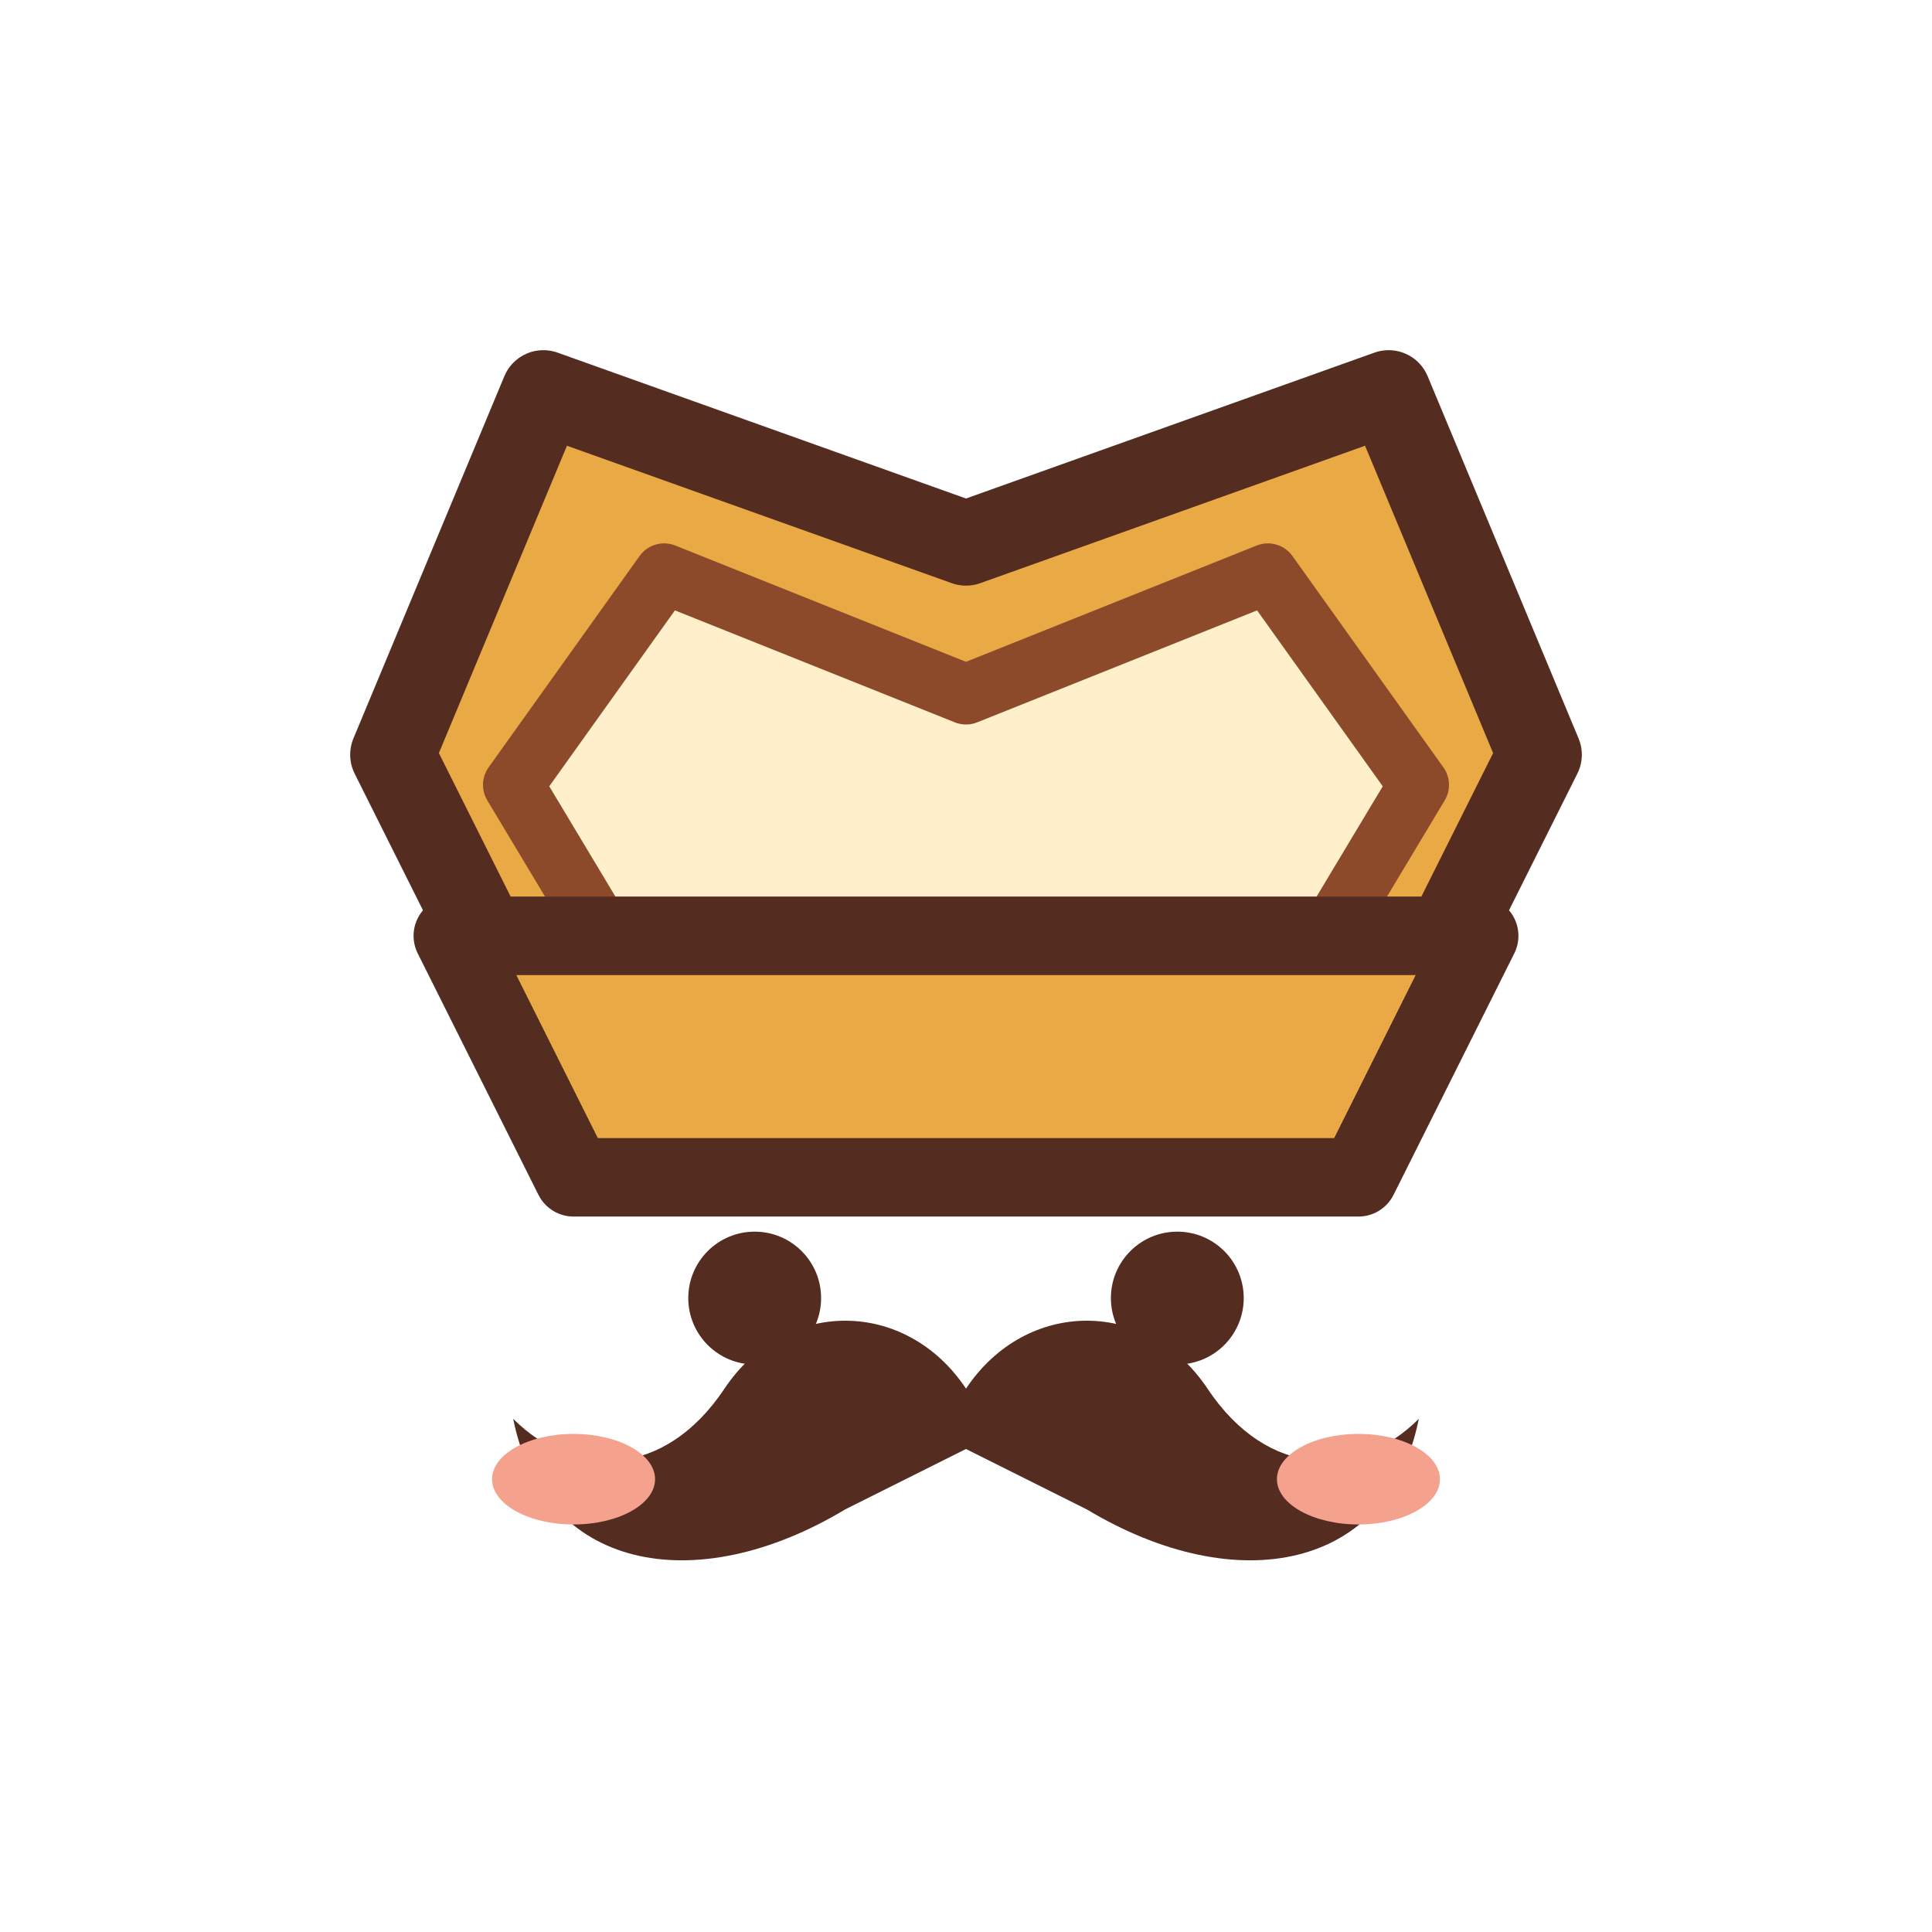
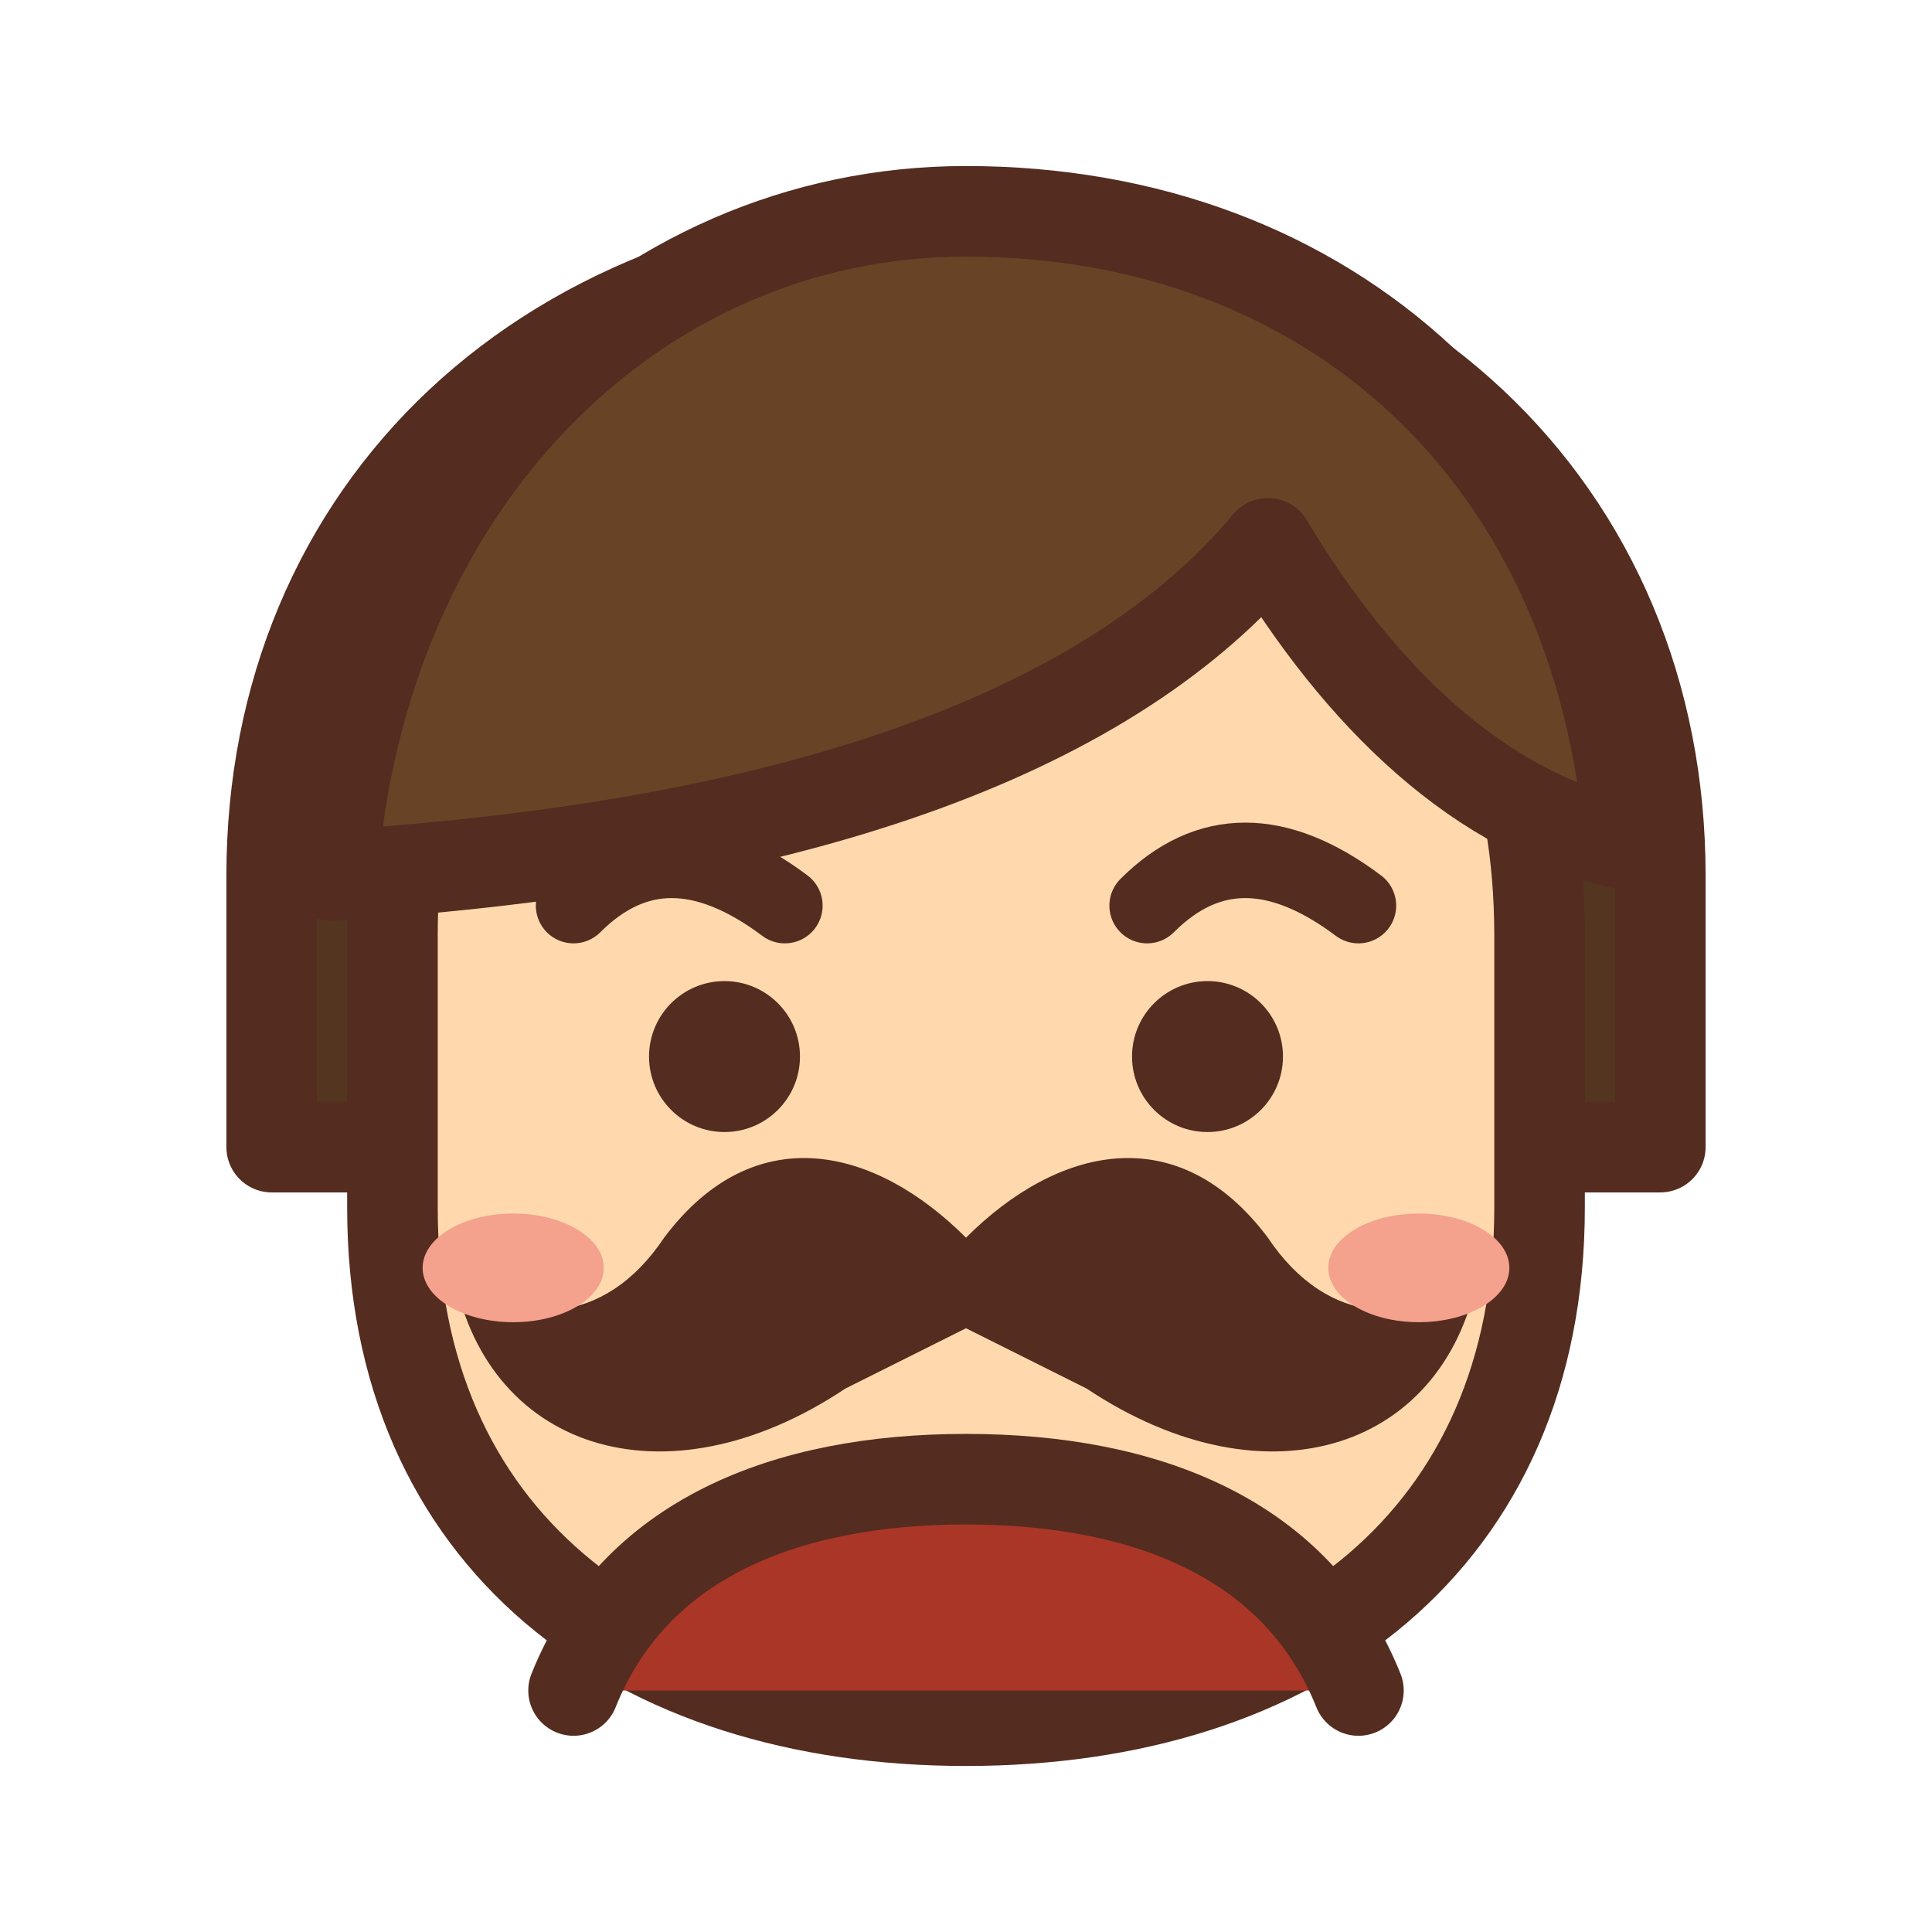
- <svg xmlns="http://www.w3.org/2000/svg" viewBox="0 0 64 64">
-   <path d="M13 25 18 13l14 5 14-5 5 12-4 8H17z" fill="#e9aa45" stroke="#542c20" stroke-width="2.8" stroke-linejoin="round" />
-   <path d="m17 26 5-7 10 4 10-4 5 7-3 5H20z" fill="#fff0cb" stroke="#8d4a2b" stroke-width="2" stroke-linejoin="round" />
-   <path d="M15 31h34l-4 8H19z" fill="#e9aa45" stroke="#542c20" stroke-width="2.6" stroke-linejoin="round" />
-   <circle cx="25" cy="43" r="2.2" fill="#542c20" />
-   <circle cx="39" cy="43" r="2.2" fill="#542c20" />
-   <path d="M32 46c-2-3-6-3-8 0-2 3-5 3-7 1 1 5 6 6 11 3l4-2 4 2c5 3 10 2 11-3-2 2-5 2-7-1-2-3-6-3-8 0z" fill="#542c20" />
-   <ellipse cx="19" cy="49" rx="2.7" ry="1.5" fill="#f4a18d" />
-   <ellipse cx="45" cy="49" rx="2.7" ry="1.5" fill="#f4a18d" />
+ <svg xmlns="http://www.w3.org/2000/svg" viewBox="0 0 64 64" role="img" aria-label="Mascotte QRoque Monsieur">
+   <path d="M9 29c0-12 9-21 23-21s23 9 23 21v9H9z" fill="#54351f" stroke="#542c20" stroke-width="3" stroke-linejoin="round" />
+   <path d="M13 31c0-11 7-17 19-17s19 6 19 17v9c0 11-8 17-19 17s-19-6-19-17z" fill="#ffd9ad" stroke="#542c20" stroke-width="3" stroke-linejoin="round" />
+   <path d="M11 29c1-13 10-22 21-22 12 0 21 8 22 21-5-1-9-5-12-10-5 6-15 10-31 11z" fill="#684326" stroke="#542c20" stroke-width="3" stroke-linejoin="round" />
+   <path d="M19 30q3-3 7 0M38 30q3-3 7 0" fill="none" stroke="#542c20" stroke-width="2.5" stroke-linecap="round" />
+   <circle cx="24" cy="35" r="2.5" fill="#542c20" />
+   <circle cx="40" cy="35" r="2.5" fill="#542c20" />
+   <path d="M22 41c3-4 7-3 10 0 3-3 7-4 10 0 2 3 5 3 7 1-1 6-7 8-13 4l-4-2-4 2c-6 4-12 2-13-4 2 2 5 2 7-1z" fill="#542c20" />
+   <ellipse cx="17" cy="42" rx="3" ry="1.8" fill="#f4a18d" />
+   <ellipse cx="47" cy="42" rx="3" ry="1.8" fill="#f4a18d" />
+   <path d="M19 56c2-5 7-7 13-7s11 2 13 7" fill="#a93627" stroke="#542c20" stroke-width="3" stroke-linecap="round" />
</svg>
